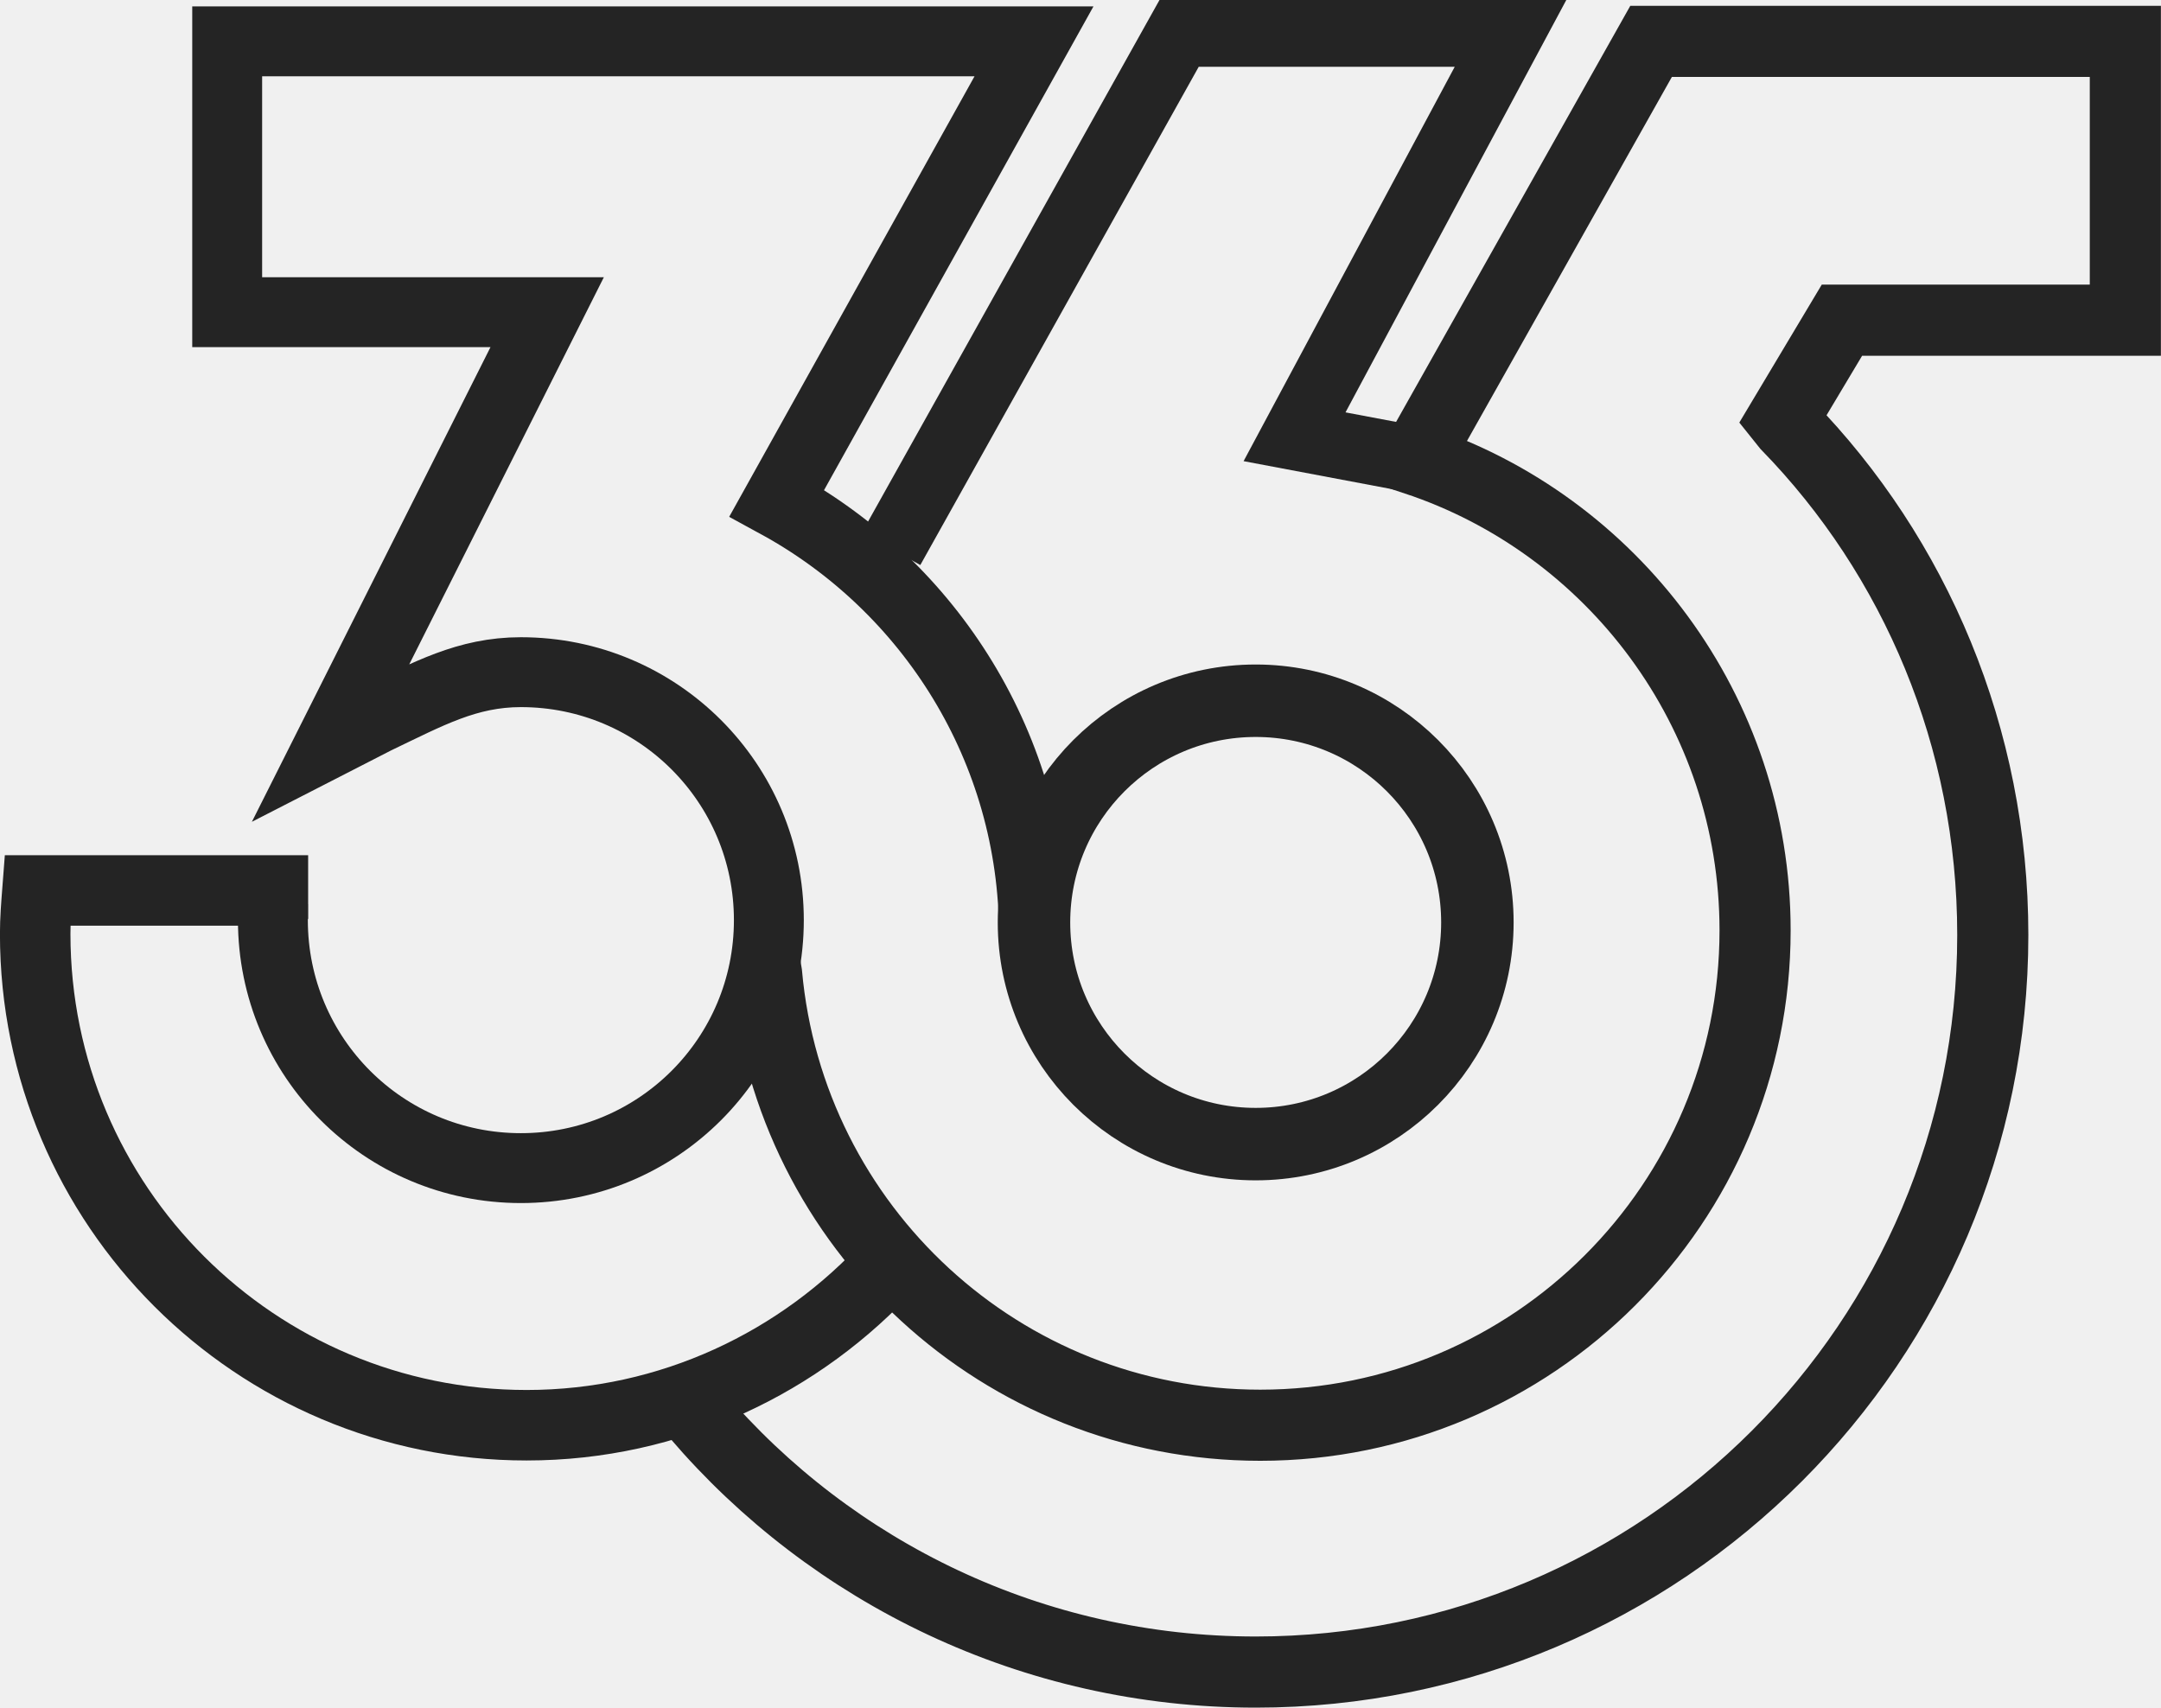
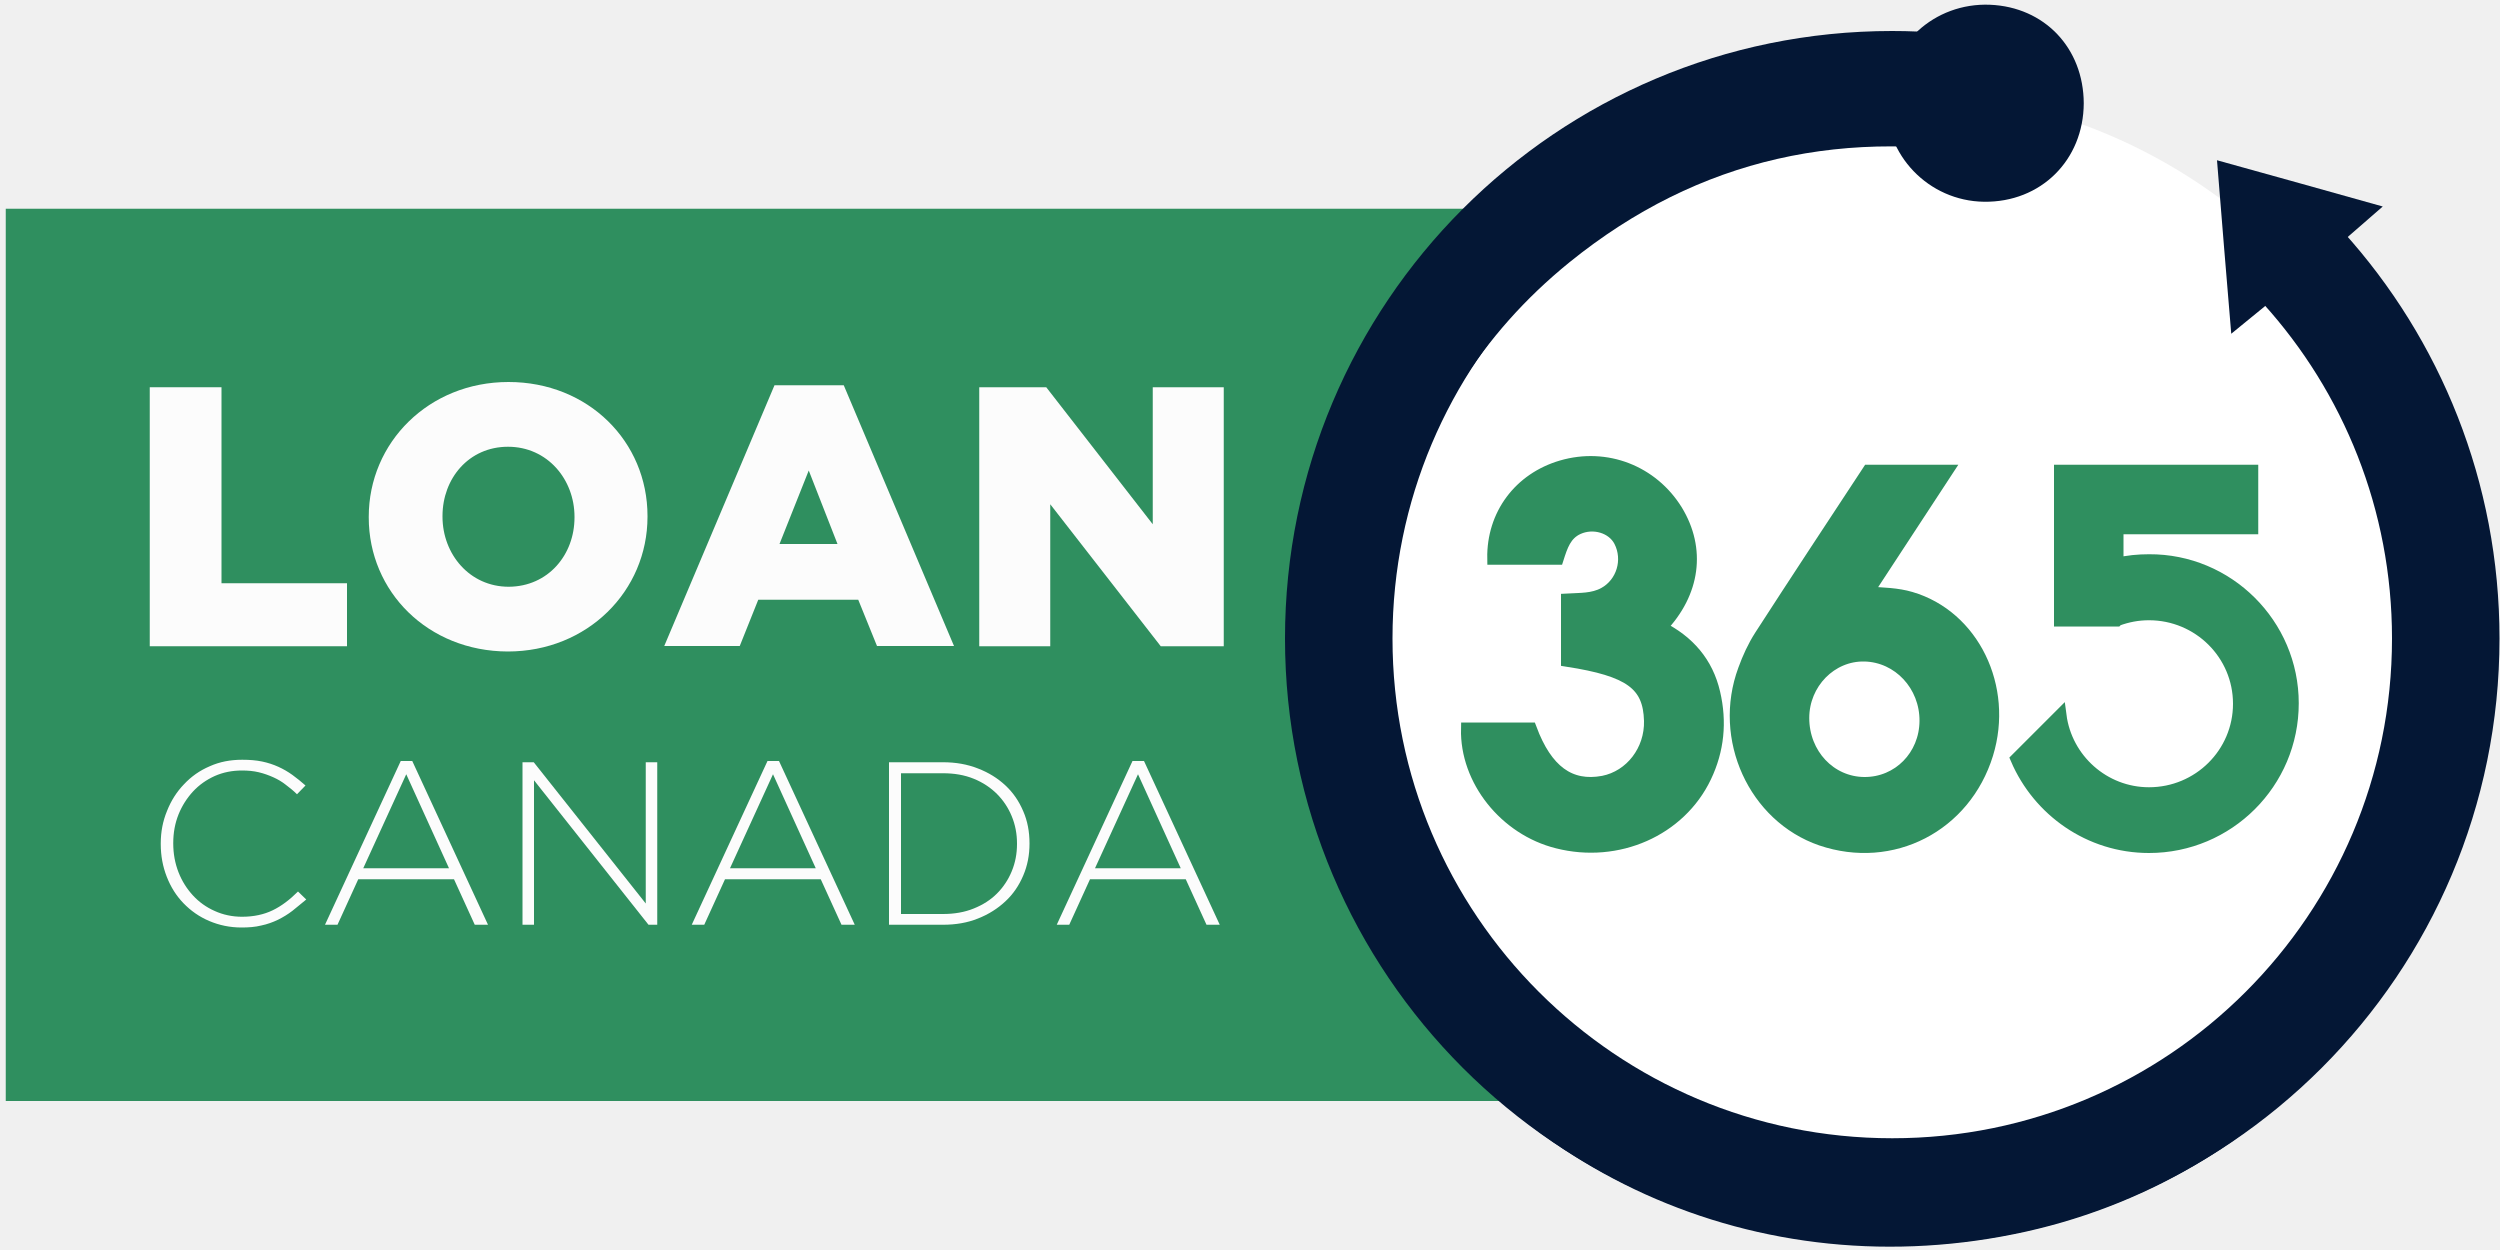
- <svg xmlns="http://www.w3.org/2000/svg" version="1.1" x="0px" y="0px" style="enable-background:new 0 0 200 200;" xml:space="preserve" viewBox="5.52 25.38 189.1 149.44">
+ <svg xmlns="http://www.w3.org/2000/svg" version="1.1" id="Layer_1" x="0px" y="0px" viewBox="0 0 1000 500" style="enable-background:new 0 0 1000 500;" xml:space="preserve">
  <style type="text/css">
- 	.st0{display:none;}
- 	.st1{display:inline;}
- 	.st2{fill:none;stroke:#242424;stroke-width:6.341;stroke-miterlimit:10;}
- 	.st3{fill:none;stroke:#242424;stroke-width:6.224;stroke-miterlimit:10;}
- 	.st4{fill:none;stroke:#242424;stroke-width:6.169;stroke-miterlimit:10;}
- 	.st5{fill:none;stroke:#242424;stroke-width:6.116;stroke-miterlimit:10;}
- 	.st6{fill:none;stroke:#242424;stroke-width:5.848;stroke-miterlimit:10;}
- 	.st7{fill:none;stroke:#DBD7CD;stroke-width:6.341;stroke-miterlimit:10;}
- 	.st8{fill:none;stroke:#DBD7CD;stroke-width:6.224;stroke-miterlimit:10;}
- 	.st9{fill:none;stroke:#DBD7CD;stroke-width:6.169;stroke-miterlimit:10;}
- 	.st10{fill:none;stroke:#DBD7CD;stroke-width:6.116;stroke-miterlimit:10;}
- 	.st11{fill:none;stroke:#DBD7CD;stroke-width:5.848;stroke-miterlimit:10;}
+ 	.st0{display:none;fill:#FFFFFF;}
+ 	.st1{display:none;fill:#00FF00;}
+ 	.st2{fill:#2F8F5F;}
+ 	.st3{fill:#FFFFFF;}
+ 	.st4{fill:#041735;}
+ 	.st5{fill:#2F8F5F;stroke:#2F8F5F;stroke-width:5;stroke-miterlimit:10;}
+ 	.st6{fill:#FCFCFC;}
+ 	.st7{fill:none;stroke:#041735;stroke-width:43;stroke-miterlimit:10;}
</style>
-   <g id="Variant_1" class="st0">
-     <g class="st1">
-       <path d="M100,94.2c0,0-15.7,5.8-16.1,23.8h-9.3c0,0-0.9-32.2,34.8-34.8V118h-9.2L100,94.2z" />
-       <path d="M109.4,80.7v-9.5H62.8v9.5h18.7c0,0-18.6,12.1-18.7,37.3h9.1C71.9,118,72.6,82.4,109.4,80.7z" />
+   <circle class="st0" cx="759.5" cy="262.5" r="214.5" />
+   <rect x="-0.4" y="0.3" class="st1" width="1000" height="500" />
+   <g>
+     <path class="st2" d="M541.7,265.3c-2.8-63.4,29.5-121.4,77.8-159.5V83.5H2.3v356.9h617.2v-15.5   C573.7,386.9,544.6,328.9,541.7,265.3L541.7,265.3z" />
+     <circle class="st3" cx="757.5" cy="256.5" r="220" />
+     <g>
      <g>
-         <path d="M113.2,112.5h0.6v5h3.1v0.6h-3.8V112.5z" />
-         <path d="M123.3,116.3c-0.1,0.3-0.3,0.7-0.6,0.9c-0.3,0.3-0.5,0.5-0.9,0.6c-0.4,0.2-0.7,0.2-1.2,0.2s-0.8-0.1-1.2-0.2     c-0.3-0.2-0.6-0.4-0.9-0.6c-0.3-0.3-0.4-0.6-0.6-0.9c-0.1-0.3-0.2-0.7-0.2-1.1s0.1-0.8,0.2-1.1c0.1-0.3,0.3-0.7,0.6-0.9     s0.5-0.5,0.9-0.6c0.4-0.2,0.7-0.2,1.2-0.2c0.4,0,0.8,0.1,1.2,0.2c0.3,0.2,0.6,0.4,0.9,0.6c0.3,0.3,0.4,0.6,0.6,0.9     s0.2,0.7,0.2,1.1C123.6,115.6,123.5,116,123.3,116.3z M122.7,114.4c-0.1-0.3-0.3-0.5-0.5-0.7c-0.2-0.2-0.4-0.4-0.7-0.5     c-0.3-0.1-0.6-0.2-0.9-0.2s-0.6,0.1-0.9,0.2c-0.3,0.1-0.5,0.3-0.7,0.5s-0.3,0.5-0.5,0.7c-0.1,0.3-0.2,0.6-0.2,0.9     c0,0.3,0.1,0.6,0.2,0.9c0.1,0.3,0.3,0.5,0.5,0.7c0.2,0.2,0.4,0.4,0.7,0.5s0.6,0.2,0.9,0.2c0.3,0,0.6-0.1,0.9-0.2     c0.3-0.1,0.5-0.3,0.7-0.5c0.2-0.2,0.3-0.5,0.5-0.7c0.1-0.3,0.2-0.6,0.2-0.9S122.8,114.6,122.7,114.4z" />
-         <path d="M130.1,118h-0.7l-0.7-1.5h-3l-0.7,1.5h-0.6l2.5-5.6h0.6L130.1,118z M127.2,113.2L126,116h2.5L127.2,113.2z" />
-         <path d="M135.3,112.5h0.6v5.6h-0.5l-3.6-4.6v4.6h-0.6v-5.6h0.6l3.5,4.5V112.5z" />
-       </g>
-       <g>
-         <path d="M113.2,112.5h0.6v5h3.1v0.6h-3.8V112.5z" />
-         <path d="M123.3,116.3c-0.1,0.3-0.3,0.7-0.6,0.9c-0.3,0.3-0.5,0.5-0.9,0.6c-0.4,0.2-0.7,0.2-1.2,0.2s-0.8-0.1-1.2-0.2     c-0.3-0.2-0.6-0.4-0.9-0.6c-0.3-0.3-0.4-0.6-0.6-0.9c-0.1-0.3-0.2-0.7-0.2-1.1s0.1-0.8,0.2-1.1c0.1-0.3,0.3-0.7,0.6-0.9     s0.5-0.5,0.9-0.6c0.4-0.2,0.7-0.2,1.2-0.2c0.4,0,0.8,0.1,1.2,0.2c0.3,0.2,0.6,0.4,0.9,0.6c0.3,0.3,0.4,0.6,0.6,0.9     s0.2,0.7,0.2,1.1C123.6,115.6,123.5,116,123.3,116.3z M122.7,114.4c-0.1-0.3-0.3-0.5-0.5-0.7c-0.2-0.2-0.4-0.4-0.7-0.5     c-0.3-0.1-0.6-0.2-0.9-0.2s-0.6,0.1-0.9,0.2c-0.3,0.1-0.5,0.3-0.7,0.5s-0.3,0.5-0.5,0.7c-0.1,0.3-0.2,0.6-0.2,0.9     c0,0.3,0.1,0.6,0.2,0.9c0.1,0.3,0.3,0.5,0.5,0.7c0.2,0.2,0.4,0.4,0.7,0.5s0.6,0.2,0.9,0.2c0.3,0,0.6-0.1,0.9-0.2     c0.3-0.1,0.5-0.3,0.7-0.5c0.2-0.2,0.3-0.5,0.5-0.7c0.1-0.3,0.2-0.6,0.2-0.9S122.8,114.6,122.7,114.4z" />
-         <path d="M130.1,118h-0.7l-0.7-1.5h-3l-0.7,1.5h-0.6l2.5-5.6h0.6L130.1,118z M127.2,113.2L126,116h2.5L127.2,113.2z" />
-         <path d="M135.3,112.5h0.6v5.6h-0.5l-3.6-4.6v4.6h-0.6v-5.6h0.6l3.5,4.5V112.5z" />
-       </g>
-       <g>
-         <path d="M113.2,112.5h0.6v5h3.1v0.6h-3.8V112.5z" />
-         <path d="M123.3,116.3c-0.1,0.3-0.3,0.7-0.6,0.9c-0.3,0.3-0.5,0.5-0.9,0.6c-0.4,0.2-0.7,0.2-1.2,0.2s-0.8-0.1-1.2-0.2     c-0.3-0.2-0.6-0.4-0.9-0.6c-0.3-0.3-0.4-0.6-0.6-0.9c-0.1-0.3-0.2-0.7-0.2-1.1s0.1-0.8,0.2-1.1c0.1-0.3,0.3-0.7,0.6-0.9     s0.5-0.5,0.9-0.6c0.4-0.2,0.7-0.2,1.2-0.2c0.4,0,0.8,0.1,1.2,0.2c0.3,0.2,0.6,0.4,0.9,0.6c0.3,0.3,0.4,0.6,0.6,0.9     s0.2,0.7,0.2,1.1C123.6,115.6,123.5,116,123.3,116.3z M122.7,114.4c-0.1-0.3-0.3-0.5-0.5-0.7c-0.2-0.2-0.4-0.4-0.7-0.5     c-0.3-0.1-0.6-0.2-0.9-0.2s-0.6,0.1-0.9,0.2c-0.3,0.1-0.5,0.3-0.7,0.5s-0.3,0.5-0.5,0.7c-0.1,0.3-0.2,0.6-0.2,0.9     c0,0.3,0.1,0.6,0.2,0.9c0.1,0.3,0.3,0.5,0.5,0.7c0.2,0.2,0.4,0.4,0.7,0.5s0.6,0.2,0.9,0.2c0.3,0,0.6-0.1,0.9-0.2     c0.3-0.1,0.5-0.3,0.7-0.5c0.2-0.2,0.3-0.5,0.5-0.7c0.1-0.3,0.2-0.6,0.2-0.9S122.8,114.6,122.7,114.4z" />
-         <path d="M130.1,118h-0.7l-0.7-1.5h-3l-0.7,1.5h-0.6l2.5-5.6h0.6L130.1,118z M127.2,113.2L126,116h2.5L127.2,113.2z" />
-         <path d="M135.3,112.5h0.6v5.6h-0.5l-3.6-4.6v4.6h-0.6v-5.6h0.6l3.5,4.5V112.5z" />
-       </g>
-       <g>
-         <path d="M113.1,102.3v-0.6h3.6v0.5l-1.7,1.9c0.2,0,0.5,0.1,0.7,0.1c0.2,0.1,0.4,0.2,0.6,0.3s0.3,0.3,0.4,0.5s0.2,0.4,0.2,0.7     c0,0.3,0,0.5-0.1,0.7c-0.1,0.2-0.2,0.4-0.4,0.5c-0.2,0.1-0.4,0.3-0.6,0.3c-0.2,0.1-0.5,0.1-0.7,0.1c-0.5,0-0.9-0.1-1.2-0.3     c-0.3-0.2-0.6-0.4-0.9-0.7l0.5-0.4c0.2,0.3,0.5,0.5,0.7,0.6c0.3,0.1,0.6,0.2,0.9,0.2c0.2,0,0.3,0,0.5-0.1c0.1,0,0.3-0.1,0.4-0.2     c0.1-0.1,0.2-0.2,0.3-0.3c0.1-0.1,0.1-0.3,0.1-0.5c0-0.4-0.1-0.6-0.4-0.8c-0.3-0.2-0.7-0.3-1.1-0.3h-0.4l-0.1-0.4l1.8-2H113.1z" />
-         <path d="M125.3,102.8c-0.2-0.2-0.4-0.3-0.6-0.4c-0.2-0.1-0.4-0.1-0.7-0.1c-0.3,0-0.5,0.1-0.7,0.2c-0.2,0.1-0.4,0.3-0.5,0.5     c-0.1,0.2-0.2,0.5-0.3,0.8s-0.1,0.6-0.1,1c0.1-0.1,0.2-0.2,0.3-0.3s0.2-0.2,0.3-0.3c0.1-0.1,0.3-0.1,0.4-0.2     c0.2,0,0.3-0.1,0.5-0.1c0.3,0,0.5,0,0.7,0.1c0.2,0.1,0.4,0.2,0.6,0.3s0.3,0.3,0.4,0.5c0.1,0.2,0.2,0.5,0.2,0.7     c0,0.3-0.1,0.5-0.2,0.8c-0.1,0.2-0.2,0.4-0.4,0.6c-0.2,0.2-0.4,0.3-0.6,0.4c-0.2,0.1-0.5,0.1-0.8,0.1c-0.3,0-0.6-0.1-0.8-0.2     s-0.5-0.2-0.6-0.4c-0.1-0.1-0.2-0.2-0.3-0.4c-0.1-0.1-0.2-0.3-0.2-0.5c-0.1-0.2-0.1-0.4-0.1-0.6c0-0.2,0-0.5,0-0.8     c0-0.4,0.1-0.8,0.2-1.2c0.1-0.4,0.3-0.7,0.5-1c0.2-0.3,0.4-0.5,0.7-0.6c0.3-0.2,0.6-0.2,1-0.2c0.3,0,0.6,0.1,0.9,0.2     s0.5,0.3,0.8,0.5L125.3,102.8z M125.2,105.1c-0.1-0.1-0.2-0.3-0.3-0.4c-0.1-0.1-0.3-0.2-0.4-0.3c-0.2-0.1-0.4-0.1-0.6-0.1     c-0.2,0-0.4,0-0.6,0.1c-0.2,0.1-0.3,0.2-0.4,0.3c-0.1,0.1-0.2,0.2-0.3,0.4s-0.1,0.3-0.1,0.5c0,0.2,0,0.3,0.1,0.5s0.2,0.3,0.3,0.4     c0.1,0.1,0.3,0.2,0.4,0.3c0.2,0.1,0.4,0.1,0.6,0.1s0.4,0,0.6-0.1s0.3-0.2,0.4-0.3c0.1-0.1,0.2-0.3,0.3-0.4     c0.1-0.2,0.1-0.3,0.1-0.5C125.3,105.4,125.2,105.2,125.2,105.1z" />
-         <path d="M131.4,101.7h3.2v0.6h-2.7l-0.1,1.8c0.2-0.1,0.3-0.1,0.5-0.2s0.4-0.1,0.6-0.1c0.3,0,0.5,0,0.8,0.1s0.4,0.2,0.6,0.3     c0.2,0.1,0.3,0.3,0.4,0.5c0.1,0.2,0.1,0.5,0.1,0.7c0,0.3,0,0.5-0.1,0.8c-0.1,0.2-0.2,0.4-0.4,0.6c-0.2,0.2-0.4,0.3-0.6,0.4     c-0.2,0.1-0.5,0.1-0.8,0.1c-0.4,0-0.8-0.1-1.1-0.3s-0.6-0.4-0.9-0.6l0.4-0.5c0.2,0.2,0.5,0.4,0.8,0.6s0.5,0.2,0.8,0.2     c0.2,0,0.4,0,0.5-0.1c0.2-0.1,0.3-0.1,0.4-0.3c0.1-0.1,0.2-0.2,0.3-0.4s0.1-0.3,0.1-0.5c0-0.2,0-0.3-0.1-0.5s-0.2-0.3-0.3-0.4     c-0.1-0.1-0.3-0.2-0.4-0.2c-0.2-0.1-0.4-0.1-0.6-0.1c-0.2,0-0.5,0-0.6,0.1c-0.2,0.1-0.4,0.1-0.5,0.2l-0.4-0.3L131.4,101.7z" />
-       </g>
-       <g>
-         <path d="M113.1,102.3v-0.6h3.6v0.5l-1.7,1.9c0.2,0,0.5,0.1,0.7,0.1c0.2,0.1,0.4,0.2,0.6,0.3s0.3,0.3,0.4,0.5s0.2,0.4,0.2,0.7     c0,0.3,0,0.5-0.1,0.7c-0.1,0.2-0.2,0.4-0.4,0.5c-0.2,0.1-0.4,0.3-0.6,0.3c-0.2,0.1-0.5,0.1-0.7,0.1c-0.5,0-0.9-0.1-1.2-0.3     c-0.3-0.2-0.6-0.4-0.9-0.7l0.5-0.4c0.2,0.3,0.5,0.5,0.7,0.6c0.3,0.1,0.6,0.2,0.9,0.2c0.2,0,0.3,0,0.5-0.1c0.1,0,0.3-0.1,0.4-0.2     c0.1-0.1,0.2-0.2,0.3-0.3c0.1-0.1,0.1-0.3,0.1-0.5c0-0.4-0.1-0.6-0.4-0.8c-0.3-0.2-0.7-0.3-1.1-0.3h-0.4l-0.1-0.4l1.8-2H113.1z" />
-         <path d="M125.3,102.8c-0.2-0.2-0.4-0.3-0.6-0.4c-0.2-0.1-0.4-0.1-0.7-0.1c-0.3,0-0.5,0.1-0.7,0.2c-0.2,0.1-0.4,0.3-0.5,0.5     c-0.1,0.2-0.2,0.5-0.3,0.8s-0.1,0.6-0.1,1c0.1-0.1,0.2-0.2,0.3-0.3s0.2-0.2,0.3-0.3c0.1-0.1,0.3-0.1,0.4-0.2     c0.2,0,0.3-0.1,0.5-0.1c0.3,0,0.5,0,0.7,0.1c0.2,0.1,0.4,0.2,0.6,0.3s0.3,0.3,0.4,0.5c0.1,0.2,0.2,0.5,0.2,0.7     c0,0.3-0.1,0.5-0.2,0.8c-0.1,0.2-0.2,0.4-0.4,0.6c-0.2,0.2-0.4,0.3-0.6,0.4c-0.2,0.1-0.5,0.1-0.8,0.1c-0.3,0-0.6-0.1-0.8-0.2     s-0.5-0.2-0.6-0.4c-0.1-0.1-0.2-0.2-0.3-0.4c-0.1-0.1-0.2-0.3-0.2-0.5c-0.1-0.2-0.1-0.4-0.1-0.6c0-0.2,0-0.5,0-0.8     c0-0.4,0.1-0.8,0.2-1.2c0.1-0.4,0.3-0.7,0.5-1c0.2-0.3,0.4-0.5,0.7-0.6c0.3-0.2,0.6-0.2,1-0.2c0.3,0,0.6,0.1,0.9,0.2     s0.5,0.3,0.8,0.5L125.3,102.8z M125.2,105.1c-0.1-0.1-0.2-0.3-0.3-0.4c-0.1-0.1-0.3-0.2-0.4-0.3c-0.2-0.1-0.4-0.1-0.6-0.1     c-0.2,0-0.4,0-0.6,0.1c-0.2,0.1-0.3,0.2-0.4,0.3c-0.1,0.1-0.2,0.2-0.3,0.4s-0.1,0.3-0.1,0.5c0,0.2,0,0.3,0.1,0.5s0.2,0.3,0.3,0.4     c0.1,0.1,0.3,0.2,0.4,0.3c0.2,0.1,0.4,0.1,0.6,0.1s0.4,0,0.6-0.1s0.3-0.2,0.4-0.3c0.1-0.1,0.2-0.3,0.3-0.4     c0.1-0.2,0.1-0.3,0.1-0.5C125.3,105.4,125.2,105.2,125.2,105.1z" />
-         <path d="M131.4,101.7h3.2v0.6h-2.7l-0.1,1.8c0.2-0.1,0.3-0.1,0.5-0.2s0.4-0.1,0.6-0.1c0.3,0,0.5,0,0.8,0.1s0.4,0.2,0.6,0.3     c0.2,0.1,0.3,0.3,0.4,0.5c0.1,0.2,0.1,0.5,0.1,0.7c0,0.3,0,0.5-0.1,0.8c-0.1,0.2-0.2,0.4-0.4,0.6c-0.2,0.2-0.4,0.3-0.6,0.4     c-0.2,0.1-0.5,0.1-0.8,0.1c-0.4,0-0.8-0.1-1.1-0.3s-0.6-0.4-0.9-0.6l0.4-0.5c0.2,0.2,0.5,0.4,0.8,0.6s0.5,0.2,0.8,0.2     c0.2,0,0.4,0,0.5-0.1c0.2-0.1,0.3-0.1,0.4-0.3c0.1-0.1,0.2-0.2,0.3-0.4s0.1-0.3,0.1-0.5c0-0.2,0-0.3-0.1-0.5s-0.2-0.3-0.3-0.4     c-0.1-0.1-0.3-0.2-0.4-0.2c-0.2-0.1-0.4-0.1-0.6-0.1c-0.2,0-0.5,0-0.6,0.1c-0.2,0.1-0.4,0.1-0.5,0.2l-0.4-0.3L131.4,101.7z" />
-       </g>
-       <g>
-         <path d="M113.1,102.3v-0.6h3.6v0.5l-1.7,1.9c0.2,0,0.5,0.1,0.7,0.1c0.2,0.1,0.4,0.2,0.6,0.3s0.3,0.3,0.4,0.5s0.2,0.4,0.2,0.7     c0,0.3,0,0.5-0.1,0.7c-0.1,0.2-0.2,0.4-0.4,0.5c-0.2,0.1-0.4,0.3-0.6,0.3c-0.2,0.1-0.5,0.1-0.7,0.1c-0.5,0-0.9-0.1-1.2-0.3     c-0.3-0.2-0.6-0.4-0.9-0.7l0.5-0.4c0.2,0.3,0.5,0.5,0.7,0.6c0.3,0.1,0.6,0.2,0.9,0.2c0.2,0,0.3,0,0.5-0.1c0.1,0,0.3-0.1,0.4-0.2     c0.1-0.1,0.2-0.2,0.3-0.3c0.1-0.1,0.1-0.3,0.1-0.5c0-0.4-0.1-0.6-0.4-0.8c-0.3-0.2-0.7-0.3-1.1-0.3h-0.4l-0.1-0.4l1.8-2H113.1z" />
-         <path d="M125.3,102.8c-0.2-0.2-0.4-0.3-0.6-0.4c-0.2-0.1-0.4-0.1-0.7-0.1c-0.3,0-0.5,0.1-0.7,0.2c-0.2,0.1-0.4,0.3-0.5,0.5     c-0.1,0.2-0.2,0.5-0.3,0.8s-0.1,0.6-0.1,1c0.1-0.1,0.2-0.2,0.3-0.3s0.2-0.2,0.3-0.3c0.1-0.1,0.3-0.1,0.4-0.2     c0.2,0,0.3-0.1,0.5-0.1c0.3,0,0.5,0,0.7,0.1c0.2,0.1,0.4,0.2,0.6,0.3s0.3,0.3,0.4,0.5c0.1,0.2,0.2,0.5,0.2,0.7     c0,0.3-0.1,0.5-0.2,0.8c-0.1,0.2-0.2,0.4-0.4,0.6c-0.2,0.2-0.4,0.3-0.6,0.4c-0.2,0.1-0.5,0.1-0.8,0.1c-0.3,0-0.6-0.1-0.8-0.2     s-0.5-0.2-0.6-0.4c-0.1-0.1-0.2-0.2-0.3-0.4c-0.1-0.1-0.2-0.3-0.2-0.5c-0.1-0.2-0.1-0.4-0.1-0.6c0-0.2,0-0.5,0-0.8     c0-0.4,0.1-0.8,0.2-1.2c0.1-0.4,0.3-0.7,0.5-1c0.2-0.3,0.4-0.5,0.7-0.6c0.3-0.2,0.6-0.2,1-0.2c0.3,0,0.6,0.1,0.9,0.2     s0.5,0.3,0.8,0.5L125.3,102.8z M125.2,105.1c-0.1-0.1-0.2-0.3-0.3-0.4c-0.1-0.1-0.3-0.2-0.4-0.3c-0.2-0.1-0.4-0.1-0.6-0.1     c-0.2,0-0.4,0-0.6,0.1c-0.2,0.1-0.3,0.2-0.4,0.3c-0.1,0.1-0.2,0.2-0.3,0.4s-0.1,0.3-0.1,0.5c0,0.2,0,0.3,0.1,0.5s0.2,0.3,0.3,0.4     c0.1,0.1,0.3,0.2,0.4,0.3c0.2,0.1,0.4,0.1,0.6,0.1s0.4,0,0.6-0.1s0.3-0.2,0.4-0.3c0.1-0.1,0.2-0.3,0.3-0.4     c0.1-0.2,0.1-0.3,0.1-0.5C125.3,105.4,125.2,105.2,125.2,105.1z" />
-         <path d="M131.4,101.7h3.2v0.6h-2.7l-0.1,1.8c0.2-0.1,0.3-0.1,0.5-0.2s0.4-0.1,0.6-0.1c0.3,0,0.5,0,0.8,0.1s0.4,0.2,0.6,0.3     c0.2,0.1,0.3,0.3,0.4,0.5c0.1,0.2,0.1,0.5,0.1,0.7c0,0.3,0,0.5-0.1,0.8c-0.1,0.2-0.2,0.4-0.4,0.6c-0.2,0.2-0.4,0.3-0.6,0.4     c-0.2,0.1-0.5,0.1-0.8,0.1c-0.4,0-0.8-0.1-1.1-0.3s-0.6-0.4-0.9-0.6l0.4-0.5c0.2,0.2,0.5,0.4,0.8,0.6s0.5,0.2,0.8,0.2     c0.2,0,0.4,0,0.5-0.1c0.2-0.1,0.3-0.1,0.4-0.3c0.1-0.1,0.2-0.2,0.3-0.4s0.1-0.3,0.1-0.5c0-0.2,0-0.3-0.1-0.5s-0.2-0.3-0.3-0.4     c-0.1-0.1-0.3-0.2-0.4-0.2c-0.2-0.1-0.4-0.1-0.6-0.1c-0.2,0-0.5,0-0.6,0.1c-0.2,0.1-0.4,0.1-0.5,0.2l-0.4-0.3L131.4,101.7z" />
+         <path class="st4" d="M989.4,208.4c-4.3-12.9-7.8-26.1-13.3-38.6c-7.7-17.3-16.4-34.1-28.3-48.9c-12.5,0.9-22.1,5.8-29.3,15.2     c71,94.7,44.4,207.7-15.9,268.5c-64.6,65.1-164.3,79.8-245.1,35.1c-79.5-44-120.1-135.9-98.8-224.4     c10.7-44.5,33.6-81.6,69.1-110.4C679.6,63,738.8,50.3,804.9,63.6c-5-12.8-9.6-24.3-14.2-36.1c-3.4-0.5-6.3-1-9.2-1.3     c-41-4.1-80.4,2-118.2,18.3c-128.1,55.2-181.6,208.1-115.5,330c50.9,93.9,155.7,142,262.8,118.1     c102.7-23,175.8-111.1,183.3-213.9c0.8-11.5,0.7-23,1.1-34.6C991.8,222,990.1,211.2,989.4,208.4     C989.4,208.4,989.4,208.4,989.4,208.4z" />
+         <path class="st4" d="M956.2,121c-4.8-9.3-13-16-18.5-25c5-4.4,9.6-8.4,15.4-13.4c-22.8-6.4-43.9-12.3-66.3-18.5     c1.9,23.8,3.7,45.6,5.7,69.4c7.5-6.1,13.4-10.9,19.7-16.1c5,6.1,9.4,11.5,13.8,16.9c0,0,0,0,0,0     C935.4,128.5,946.1,125.3,956.2,121L956.2,121z" />
+         <path class="st4" d="M796,1.9c-22.3-0.9-40.7,16-41.5,38.1c-0.8,21.9,16.9,40.4,39.1,40.7c22.7,0.3,39.8-16.6,39.9-39.4     C833.4,19.2,817.8,2.8,796,1.9L796,1.9z" />
      </g>
    </g>
-   </g>
-   <g id="Variant_2">
+     <path class="st5" d="M794.8,301.6c8.2-26.7-5.6-55.1-30.5-62.4c-5.4-1.6-11-1.7-17.5-2.1c10.8-16.5,21.1-32.2,31.9-48.7h-31.3   c-14.6,22.2-29,44-43.2,66c-2.7,4.2-4.8,8.8-6.5,13.5c-10.2,27.5,4.1,58.7,30.8,67.9C756.8,345.4,785.9,330.4,794.8,301.6   L794.8,301.6z M745.7,313.3c-13.7-0.1-24.5-11.6-24.5-26.1c0-14,11.2-25.4,24.6-25.1c13.7,0.3,24.6,12,24.5,26.3   C770.2,302.4,759.4,313.4,745.7,313.3z" />
+     <path class="st5" d="M682.1,310.7c5.1-10.7,6.2-21.9,3.5-33.5c-2.8-12.1-10.2-20.6-21.3-26.2c13.4-14,15.6-31.4,6.3-46.7   c-9.7-15.7-28.1-22.9-45.9-17.7c-16.8,4.9-27.6,19.3-27.3,36.8H623c1.6-5,3.1-9.8,8.2-12.1c6.2-2.8,13.9-0.5,16.8,5.1   c3.9,7.6,1,17-6.3,21c-4.6,2.5-9.6,2.2-14.8,2.5v24.3c25.1,3.9,32.8,9.5,33.2,24.1c0.3,11.9-7.7,22.3-18.8,24.5   c-13.4,2.5-22.8-4.4-29.1-21.3h-25.3c-0.5,20.5,15.2,40.2,36.1,45.4C647,343,671.9,332.1,682.1,310.7z" />
    <g>
-       <circle class="st2" cx="115.4" cy="106.1" r="19.4" />
-       <path class="st3" d="M66.5,149.2c11.8,13.8,29.4,22.5,48.9,22.5c35.6,0,64.5-28.9,64.5-64.5c0-17.3-6.8-33.1-18-44.6l-0.4-0.5    l5.2-8.7h24.8V29H150l-20.6,36.6c17.2,5.7,29.7,22,29.7,41.2c0,23.9-19.4,43.3-43.3,43.3c-22.6,0-41.2-17.3-43.2-39.5l-0.1-0.6" />
-       <path class="st4" d="M83.5,135.9c-7.9,8.7-19.3,14.2-31.9,14.2c-23.7,0-43-19.2-43-43c0-1.3,0.1-2.5,0.2-3.8h20.6v2.5" />
-       <path class="st5" d="M96,107.2c0-16.3-9.1-30.5-22.5-37.8L96,29H25.4v23.7h28L34.5,90.3l3.9-2c4.6-2.2,8-4.1,12.7-4.1    c12,0,21.7,9.7,21.7,21.7s-9.7,21.7-21.7,21.7s-21.7-9.7-21.7-21.7c0-0.5,0-0.9,0-1.4" />
-       <polyline class="st6" points="83.5,73.4 108.7,28.3 137.7,28.3 118.8,63.6 129.4,65.6   " />
+       <g>
+         <path class="st5" d="M917,281.3c0,31.8-25.8,57.4-57.4,57.4c-23.8,0-44.1-14.6-52.9-35.1l17.4-17.4c2.3,17.6,17.4,31.2,35.5,31.2     c19.9,0,36.1-16,36.1-35.9c0-19.9-16.2-35.9-36.1-35.9c-4.5,0-8.6,0.8-12.7,2.3l-0.2,0.2h-22.6v-11.7v-48h76.7v22.8h-53.9v14.4     c4.1-1,8.4-1.4,12.7-1.4C891.1,224,917,249.7,917,281.3z" />
+       </g>
    </g>
-   </g>
-   <g id="Variant_3" class="st0">
-     <g class="st1">
-       <circle class="st7" cx="115.4" cy="106.1" r="19.4" />
-       <path class="st8" d="M66.5,149.2c11.8,13.8,29.4,22.5,48.9,22.5c35.6,0,64.5-28.9,64.5-64.5c0-17.3-6.8-33.1-18-44.6l-0.4-0.5    l5.2-8.7h24.8V29H150l-20.6,36.6c17.2,5.7,29.7,22,29.7,41.2c0,23.9-19.4,43.3-43.3,43.3c-22.6,0-41.2-17.3-43.2-39.5l-0.1-0.6" />
-       <path class="st9" d="M83.5,135.9c-7.9,8.7-19.3,14.2-31.9,14.2c-23.7,0-43-19.2-43-43c0-1.3,0.1-2.5,0.2-3.8h20.6v2.5" />
-       <path class="st10" d="M96,107.2c0-16.3-9.1-30.5-22.5-37.8L96,29H25.4v23.7h28L34.5,90.3l3.9-2c4.6-2.2,8-4.1,12.7-4.1    c12,0,21.7,9.7,21.7,21.7s-9.7,21.7-21.7,21.7s-21.7-9.7-21.7-21.7c0-0.5,0-0.9,0-1.4" />
-       <polyline class="st11" points="83.5,73.4 108.7,28.3 137.7,28.3 118.8,63.6 129.4,65.6   " />
+     <g>
+       <path class="st6" d="M59.9,154.9h28.7v78.4h50.2v25.2H59.9V154.9z" />
+       <path class="st6" d="M147.5,207v-0.3c0-29.7,24-53.9,55.9-53.9s55.6,23.8,55.6,53.6v0.3c0,29.7-24,53.9-55.9,53.9    C171.2,260.5,147.5,236.7,147.5,207z M229.8,207v-0.3c0-14.9-10.8-28-26.6-28c-15.7,0-26.2,12.7-26.2,27.7v0.3    c0,14.9,10.8,28,26.5,28C219.3,234.6,229.8,221.9,229.8,207z" />
+       <path class="st6" d="M309.8,154.1h27.7l44.1,104.3h-30.8l-7.5-18.5h-40l-7.4,18.5h-30.2L309.8,154.1z M335,217.6l-11.5-29.4    l-11.7,29.4H335z" />
+       <path class="st6" d="M391.7,154.9h26.8l42.6,54.8v-54.8h28.4v103.6h-25.2l-44.2-56.8v56.8h-28.4V154.9z" />
+       <path class="st6" d="M117,364.3c-1.8,1.4-3.8,2.6-5.8,3.6c-2.1,1-4.3,1.8-6.7,2.3c-2.4,0.6-5,0.8-7.9,0.8c-4.6,0-8.9-0.9-12.9-2.6    c-4-1.7-7.4-4.1-10.3-7.1c-2.9-3-5.1-6.5-6.7-10.6c-1.6-4.1-2.4-8.4-2.4-13.1v-0.2c0-4.6,0.8-8.9,2.5-13c1.6-4.1,3.9-7.7,6.8-10.7    c2.9-3.1,6.3-5.5,10.3-7.2c4-1.8,8.3-2.6,13-2.6c2.9,0,5.5,0.2,7.9,0.7c2.4,0.5,4.5,1.2,6.5,2.1c2,0.9,3.9,2,5.7,3.3    c1.8,1.3,3.5,2.7,5.2,4.2l-3.4,3.5c-1.4-1.4-2.9-2.6-4.5-3.8c-1.5-1.2-3.2-2.2-5-3s-3.7-1.5-5.8-2c-2.1-0.5-4.3-0.7-6.7-0.7    c-3.9,0-7.5,0.7-10.9,2.2c-3.3,1.5-6.2,3.5-8.7,6.2c-2.4,2.6-4.4,5.7-5.8,9.2c-1.4,3.5-2.1,7.3-2.1,11.4v0.2    c0,4.1,0.7,7.9,2.1,11.5c1.4,3.6,3.4,6.7,5.8,9.3c2.4,2.6,5.3,4.7,8.7,6.2c3.3,1.5,7,2.3,10.9,2.3c4.7,0,8.8-0.9,12.3-2.6    c3.5-1.7,6.8-4.2,10.1-7.5l3.3,3.2C120.6,361.3,118.8,362.9,117,364.3z" />
+       <path class="st6" d="M189.9,369.9l-8.3-18.2h-38.3l-8.3,18.2h-5l30.3-65.5h4.6l30.3,65.5H189.9z M162.5,309.7l-17.2,37.6h34.3    L162.5,309.7z" />
+       <path class="st6" d="M259.4,369.9l-45.8-57.8v57.8h-4.6v-65h4.5l44.8,56.5v-56.5h4.6v65H259.4z" />
+       <path class="st6" d="M336.6,369.9l-8.3-18.2H290l-8.3,18.2h-5l30.3-65.5h4.6l30.3,65.5H336.6z M309.2,309.7L292,347.3h34.3    L309.2,309.7z" />
+       <path class="st6" d="M409.3,350.2c-1.7,4-4,7.4-7.1,10.3c-3.1,2.9-6.7,5.2-11,6.9c-4.2,1.7-8.9,2.5-14,2.5h-21.6v-65h21.6    c5.1,0,9.7,0.8,14,2.5c4.2,1.6,7.9,3.9,11,6.8c3.1,2.9,5.4,6.3,7.1,10.3c1.7,3.9,2.5,8.2,2.5,12.8v0.2    C411.8,342,411,346.2,409.3,350.2z M406.8,337.4c0-3.9-0.7-7.5-2.1-10.9c-1.4-3.4-3.4-6.4-5.9-8.9c-2.5-2.5-5.6-4.6-9.3-6.1    c-3.7-1.5-7.7-2.2-12.3-2.2h-16.8v56.3h16.8c4.5,0,8.6-0.7,12.3-2.2c3.7-1.5,6.7-3.4,9.3-6c2.5-2.5,4.5-5.5,5.9-8.9    c1.4-3.4,2.1-7,2.1-10.9V337.4z" />
+       <path class="st6" d="M482.6,369.9l-8.3-18.2H436l-8.3,18.2h-5l30.3-65.5h4.6l30.3,65.5H482.6z M455.2,309.7L438,347.3h34.3    L455.2,309.7z" />
    </g>
+     <path class="st7" d="M921.3,107.1c35.4,39.2,57,91.2,57,148.3c0,122.3-99.1,221.4-221.4,221.4s-221.4-99.1-221.4-221.4   S634.5,33.9,756.8,33.9c12.6,0,25,1.1,37.1,3.1" />
  </g>
</svg>
